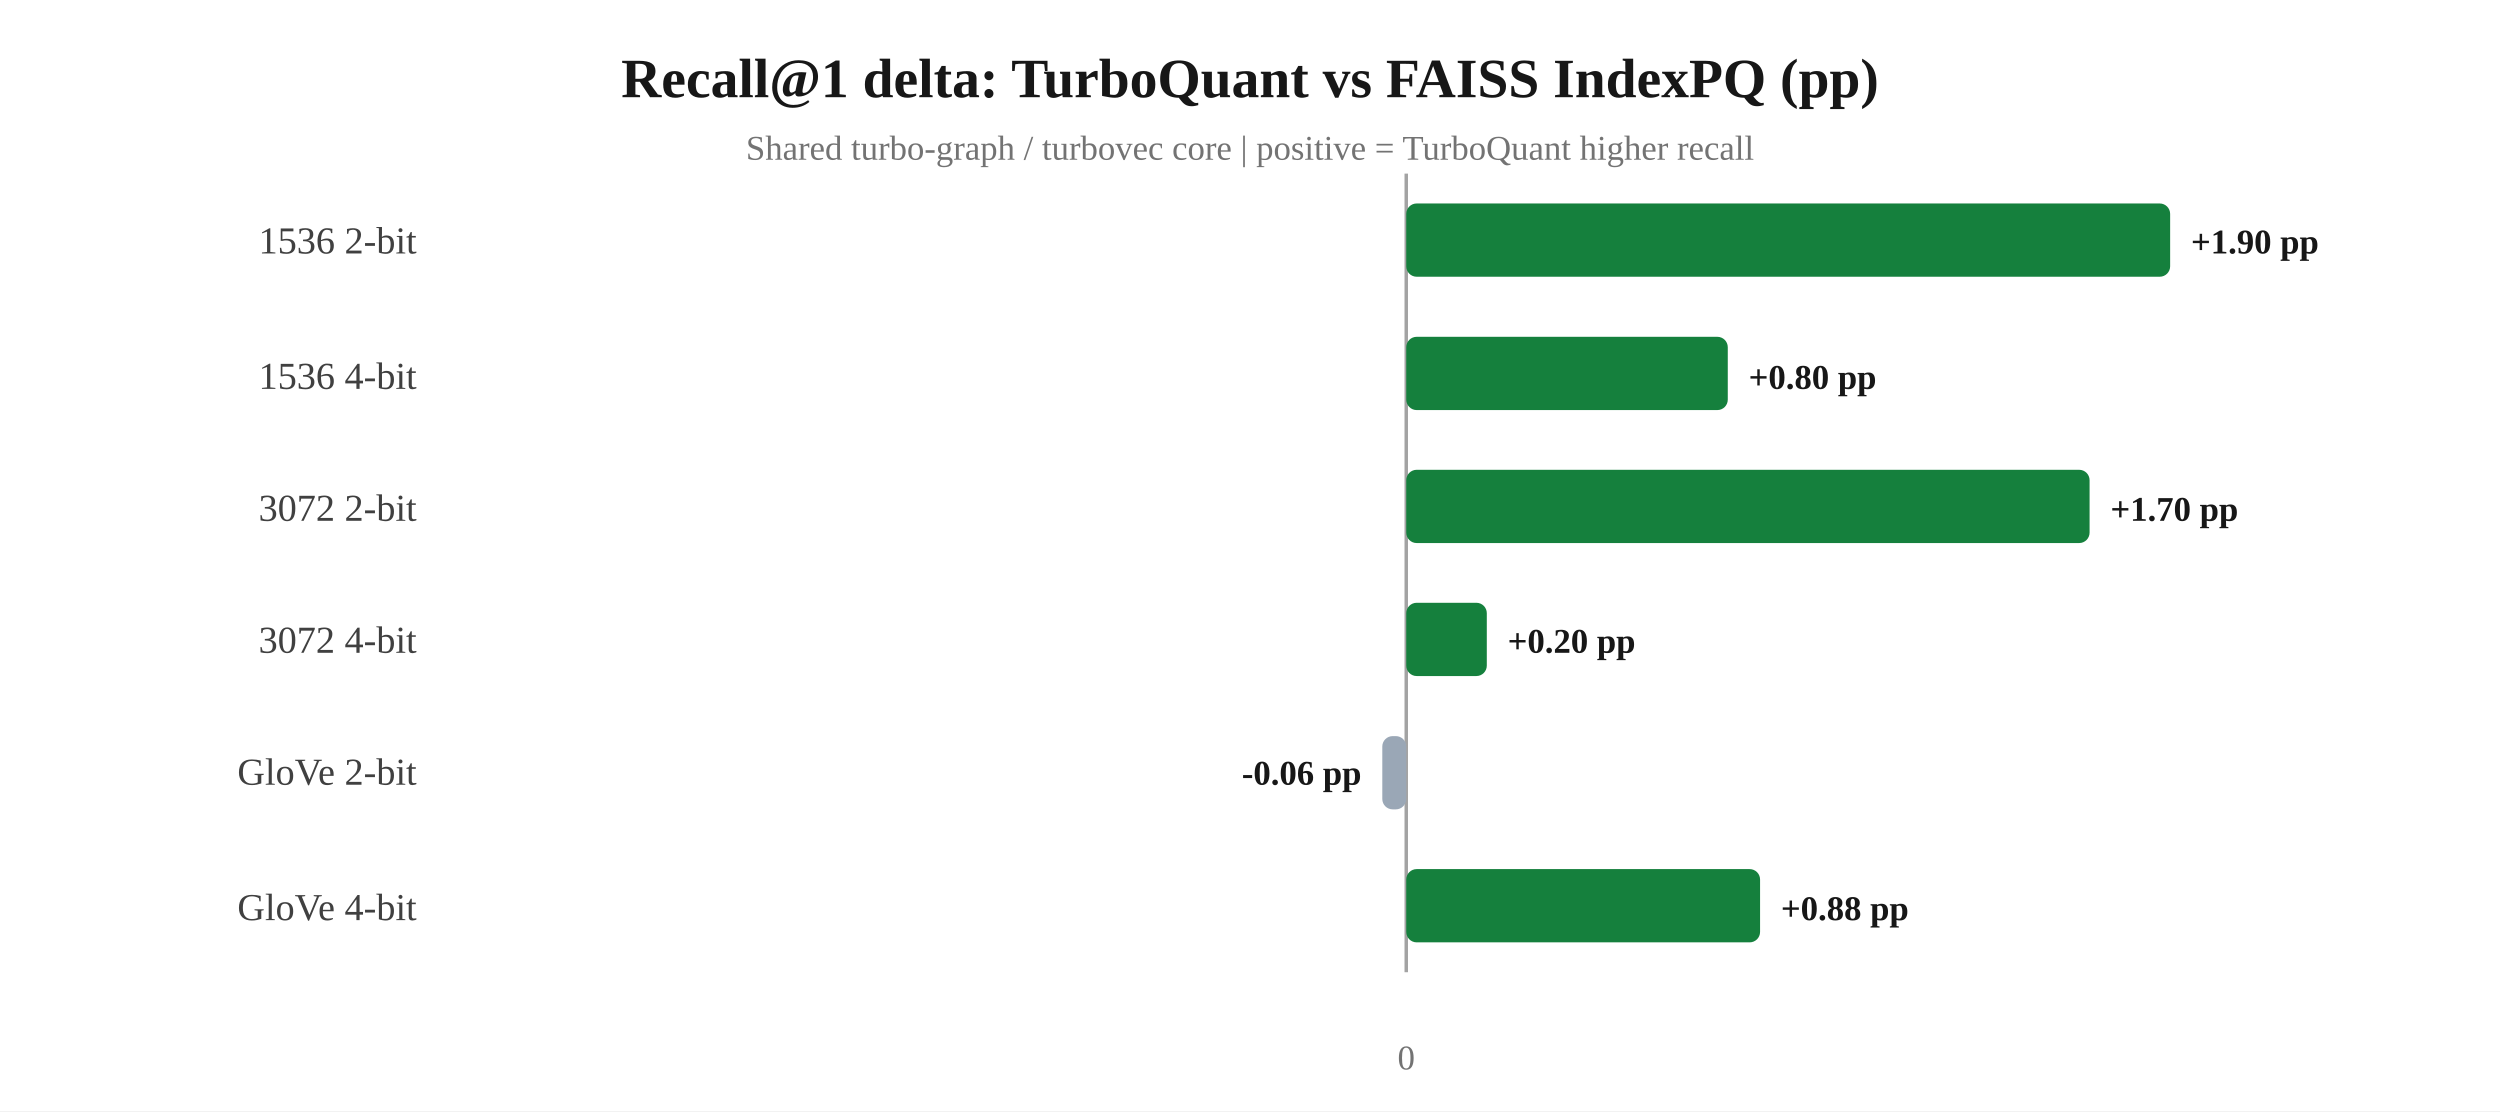
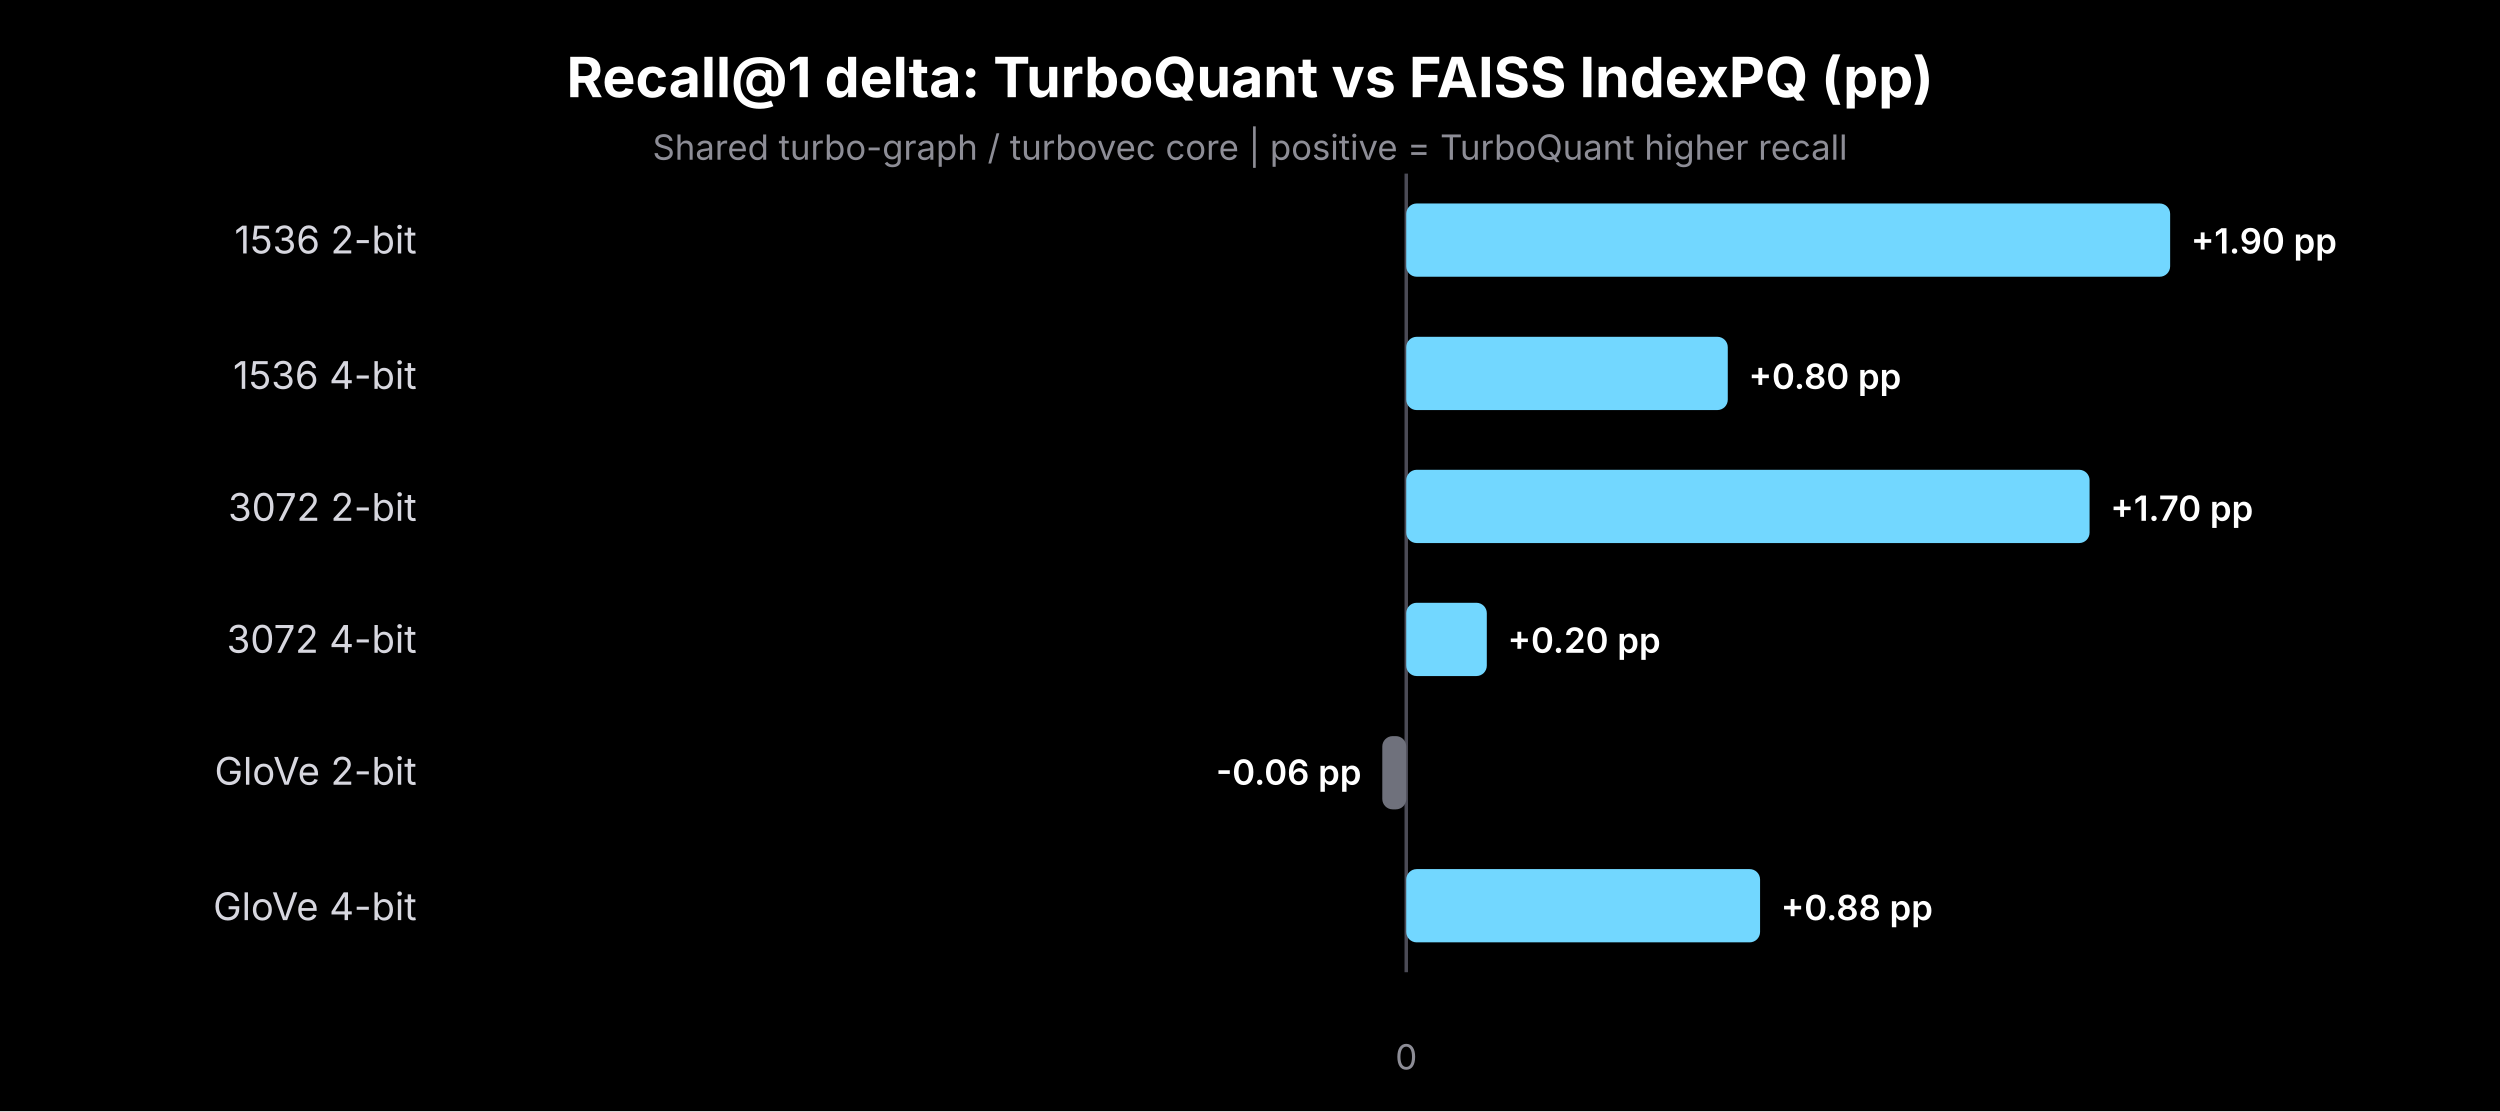
<svg xmlns="http://www.w3.org/2000/svg" viewBox="0 0 720 320" width="720" height="320">
  <style>
-   .title { font: 700 20px -apple-system, BlinkMacSystemFont, "Segoe UI", sans-serif; fill: #0f172a; }
-   .subtitle { font: 400 12px -apple-system, BlinkMacSystemFont, "Segoe UI", sans-serif; fill: #475569; }
-   .panel { font: 700 14px -apple-system, BlinkMacSystemFont, "Segoe UI", sans-serif; fill: #0f172a; }
-   .label { font: 600 12px -apple-system, BlinkMacSystemFont, "Segoe UI", sans-serif; fill: #0f172a; }
-   .secondary { font: 400 11px -apple-system, BlinkMacSystemFont, "Segoe UI", sans-serif; fill: #475569; }
-   .tick { font: 400 11px -apple-system, BlinkMacSystemFont, "Segoe UI", sans-serif; fill: #64748b; }
-   .value { font: 700 11px -apple-system, BlinkMacSystemFont, "Segoe UI", sans-serif; fill: #0f172a; }
-   .value-accent { font: 700 11px -apple-system, BlinkMacSystemFont, "Segoe UI", sans-serif; fill: #4338ca; }
-   .axis { font: 600 12px -apple-system, BlinkMacSystemFont, "Segoe UI", sans-serif; fill: #334155; }
-   .legend { font: 600 12px -apple-system, BlinkMacSystemFont, "Segoe UI", sans-serif; fill: #0f172a; }
+   text { font-family: -apple-system, BlinkMacSystemFont, "Segoe UI", sans-serif; }
+   .title { font: 700 20px -apple-system, BlinkMacSystemFont, "Segoe UI", sans-serif; fill: #ffffff; }
+   .subtitle { font: 400 12px -apple-system, BlinkMacSystemFont, "Segoe UI", sans-serif; fill: #8d8d96; }
+   .panel { font: 700 14px -apple-system, BlinkMacSystemFont, "Segoe UI", sans-serif; fill: #ffffff; }
+   .label { font: 600 12px -apple-system, BlinkMacSystemFont, "Segoe UI", sans-serif; fill: #f5f5f7; }
+   .secondary { font: 400 11px -apple-system, BlinkMacSystemFont, "Segoe UI", sans-serif; fill: #9c9ca6; }
+   .tick { font: 400 11px -apple-system, BlinkMacSystemFont, "Segoe UI", sans-serif; fill: #777782; }
+   .value { font: 700 11px -apple-system, BlinkMacSystemFont, "Segoe UI", sans-serif; fill: #f5f5f7; }
+   .value-accent { font: 700 11px -apple-system, BlinkMacSystemFont, "Segoe UI", sans-serif; fill: #d8d0ff; }
+   .axis { font: 600 12px -apple-system, BlinkMacSystemFont, "Segoe UI", sans-serif; fill: #d7d7df; }
+   .legend { font: 600 12px -apple-system, BlinkMacSystemFont, "Segoe UI", sans-serif; fill: #f5f5f7; }
</style>
-   <rect width="100%" height="100%" fill="#ffffff" />
-   <text x="360" y="28" text-anchor="middle" font-size="16" font-weight="700" fill="#171717">Recall@1 delta: TurboQuant vs FAISS IndexPQ (pp)</text>
-   <text x="360" y="46" text-anchor="middle" font-size="10" fill="#737373">Shared turbo-graph / turbovec core | positive = TurboQuant higher recall</text>
-   <line x1="405.0" y1="50" x2="405.0" y2="280" stroke="#a3a3a3" stroke-width="1" />
-   <rect x="405.0" y="58.6" width="220.0" height="21.1" rx="3" fill="#15803d" />
-   <text x="120" y="73" text-anchor="end" font-size="11" fill="#404040">1536 2-bit</text>
-   <text x="631.0" y="73" text-anchor="start" font-size="10" font-weight="600" fill="#171717">+1.90 pp</text>
-   <rect x="405.0" y="97.0" width="92.6" height="21.1" rx="3" fill="#15803d" />
-   <text x="120" y="112" text-anchor="end" font-size="11" fill="#404040">1536 4-bit</text>
-   <text x="503.6" y="112" text-anchor="start" font-size="10" font-weight="600" fill="#171717">+0.80 pp</text>
-   <rect x="405.0" y="135.3" width="196.8" height="21.1" rx="3" fill="#15803d" />
-   <text x="120" y="150" text-anchor="end" font-size="11" fill="#404040">3072 2-bit</text>
-   <text x="607.8" y="150" text-anchor="start" font-size="10" font-weight="600" fill="#171717">+1.70 pp</text>
-   <rect x="405.0" y="173.6" width="23.2" height="21.1" rx="3" fill="#15803d" />
-   <text x="120" y="188" text-anchor="end" font-size="11" fill="#404040">3072 4-bit</text>
-   <text x="434.2" y="188" text-anchor="start" font-size="10" font-weight="600" fill="#171717">+0.20 pp</text>
-   <rect x="398.1" y="212.0" width="6.9" height="21.1" rx="3" fill="#9aa7b6" />
-   <text x="120" y="226" text-anchor="end" font-size="11" fill="#404040">GloVe 2-bit</text>
-   <text x="392.1" y="226" text-anchor="end" font-size="10" font-weight="600" fill="#171717">-0.06 pp</text>
-   <rect x="405.0" y="250.3" width="101.9" height="21.1" rx="3" fill="#15803d" />
-   <text x="120" y="265" text-anchor="end" font-size="11" fill="#404040">GloVe 4-bit</text>
-   <text x="512.9" y="265" text-anchor="start" font-size="10" font-weight="600" fill="#171717">+0.88 pp</text>
-   <text x="405" y="308" text-anchor="middle" font-size="10" fill="#737373">0</text>
+   <rect width="100%" height="100%" fill="#000000" />
+   <text x="360" y="28" text-anchor="middle" font-size="16" font-weight="700" fill="#ffffff">Recall@1 delta: TurboQuant vs FAISS IndexPQ (pp)</text>
+   <text x="360" y="46" text-anchor="middle" font-size="10" fill="#8d8d96">Shared turbo-graph / turbovec core | positive = TurboQuant higher recall</text>
+   <line x1="405.0" y1="50" x2="405.0" y2="280" stroke="#4b4b56" stroke-width="1" />
+   <rect x="405.0" y="58.6" width="220.0" height="21.1" rx="3" fill="#72d7ff" />
+   <text x="120" y="73" text-anchor="end" font-size="11" fill="#d7d7df">1536 2-bit</text>
+   <text x="631.0" y="73" text-anchor="start" font-size="10" font-weight="600" fill="#ffffff">+1.90 pp</text>
+   <rect x="405.0" y="97.0" width="92.6" height="21.1" rx="3" fill="#72d7ff" />
+   <text x="120" y="112" text-anchor="end" font-size="11" fill="#d7d7df">1536 4-bit</text>
+   <text x="503.6" y="112" text-anchor="start" font-size="10" font-weight="600" fill="#ffffff">+0.80 pp</text>
+   <rect x="405.0" y="135.3" width="196.8" height="21.1" rx="3" fill="#72d7ff" />
+   <text x="120" y="150" text-anchor="end" font-size="11" fill="#d7d7df">3072 2-bit</text>
+   <text x="607.8" y="150" text-anchor="start" font-size="10" font-weight="600" fill="#ffffff">+1.70 pp</text>
+   <rect x="405.0" y="173.6" width="23.2" height="21.1" rx="3" fill="#72d7ff" />
+   <text x="120" y="188" text-anchor="end" font-size="11" fill="#d7d7df">3072 4-bit</text>
+   <text x="434.2" y="188" text-anchor="start" font-size="10" font-weight="600" fill="#ffffff">+0.20 pp</text>
+   <rect x="398.1" y="212.0" width="6.9" height="21.1" rx="3" fill="#6f717c" />
+   <text x="120" y="226" text-anchor="end" font-size="11" fill="#d7d7df">GloVe 2-bit</text>
+   <text x="392.1" y="226" text-anchor="end" font-size="10" font-weight="600" fill="#ffffff">-0.06 pp</text>
+   <rect x="405.0" y="250.3" width="101.9" height="21.1" rx="3" fill="#72d7ff" />
+   <text x="120" y="265" text-anchor="end" font-size="11" fill="#d7d7df">GloVe 4-bit</text>
+   <text x="512.9" y="265" text-anchor="start" font-size="10" font-weight="600" fill="#ffffff">+0.88 pp</text>
+   <text x="405" y="308" text-anchor="middle" font-size="10" fill="#8d8d96">0</text>
</svg>
